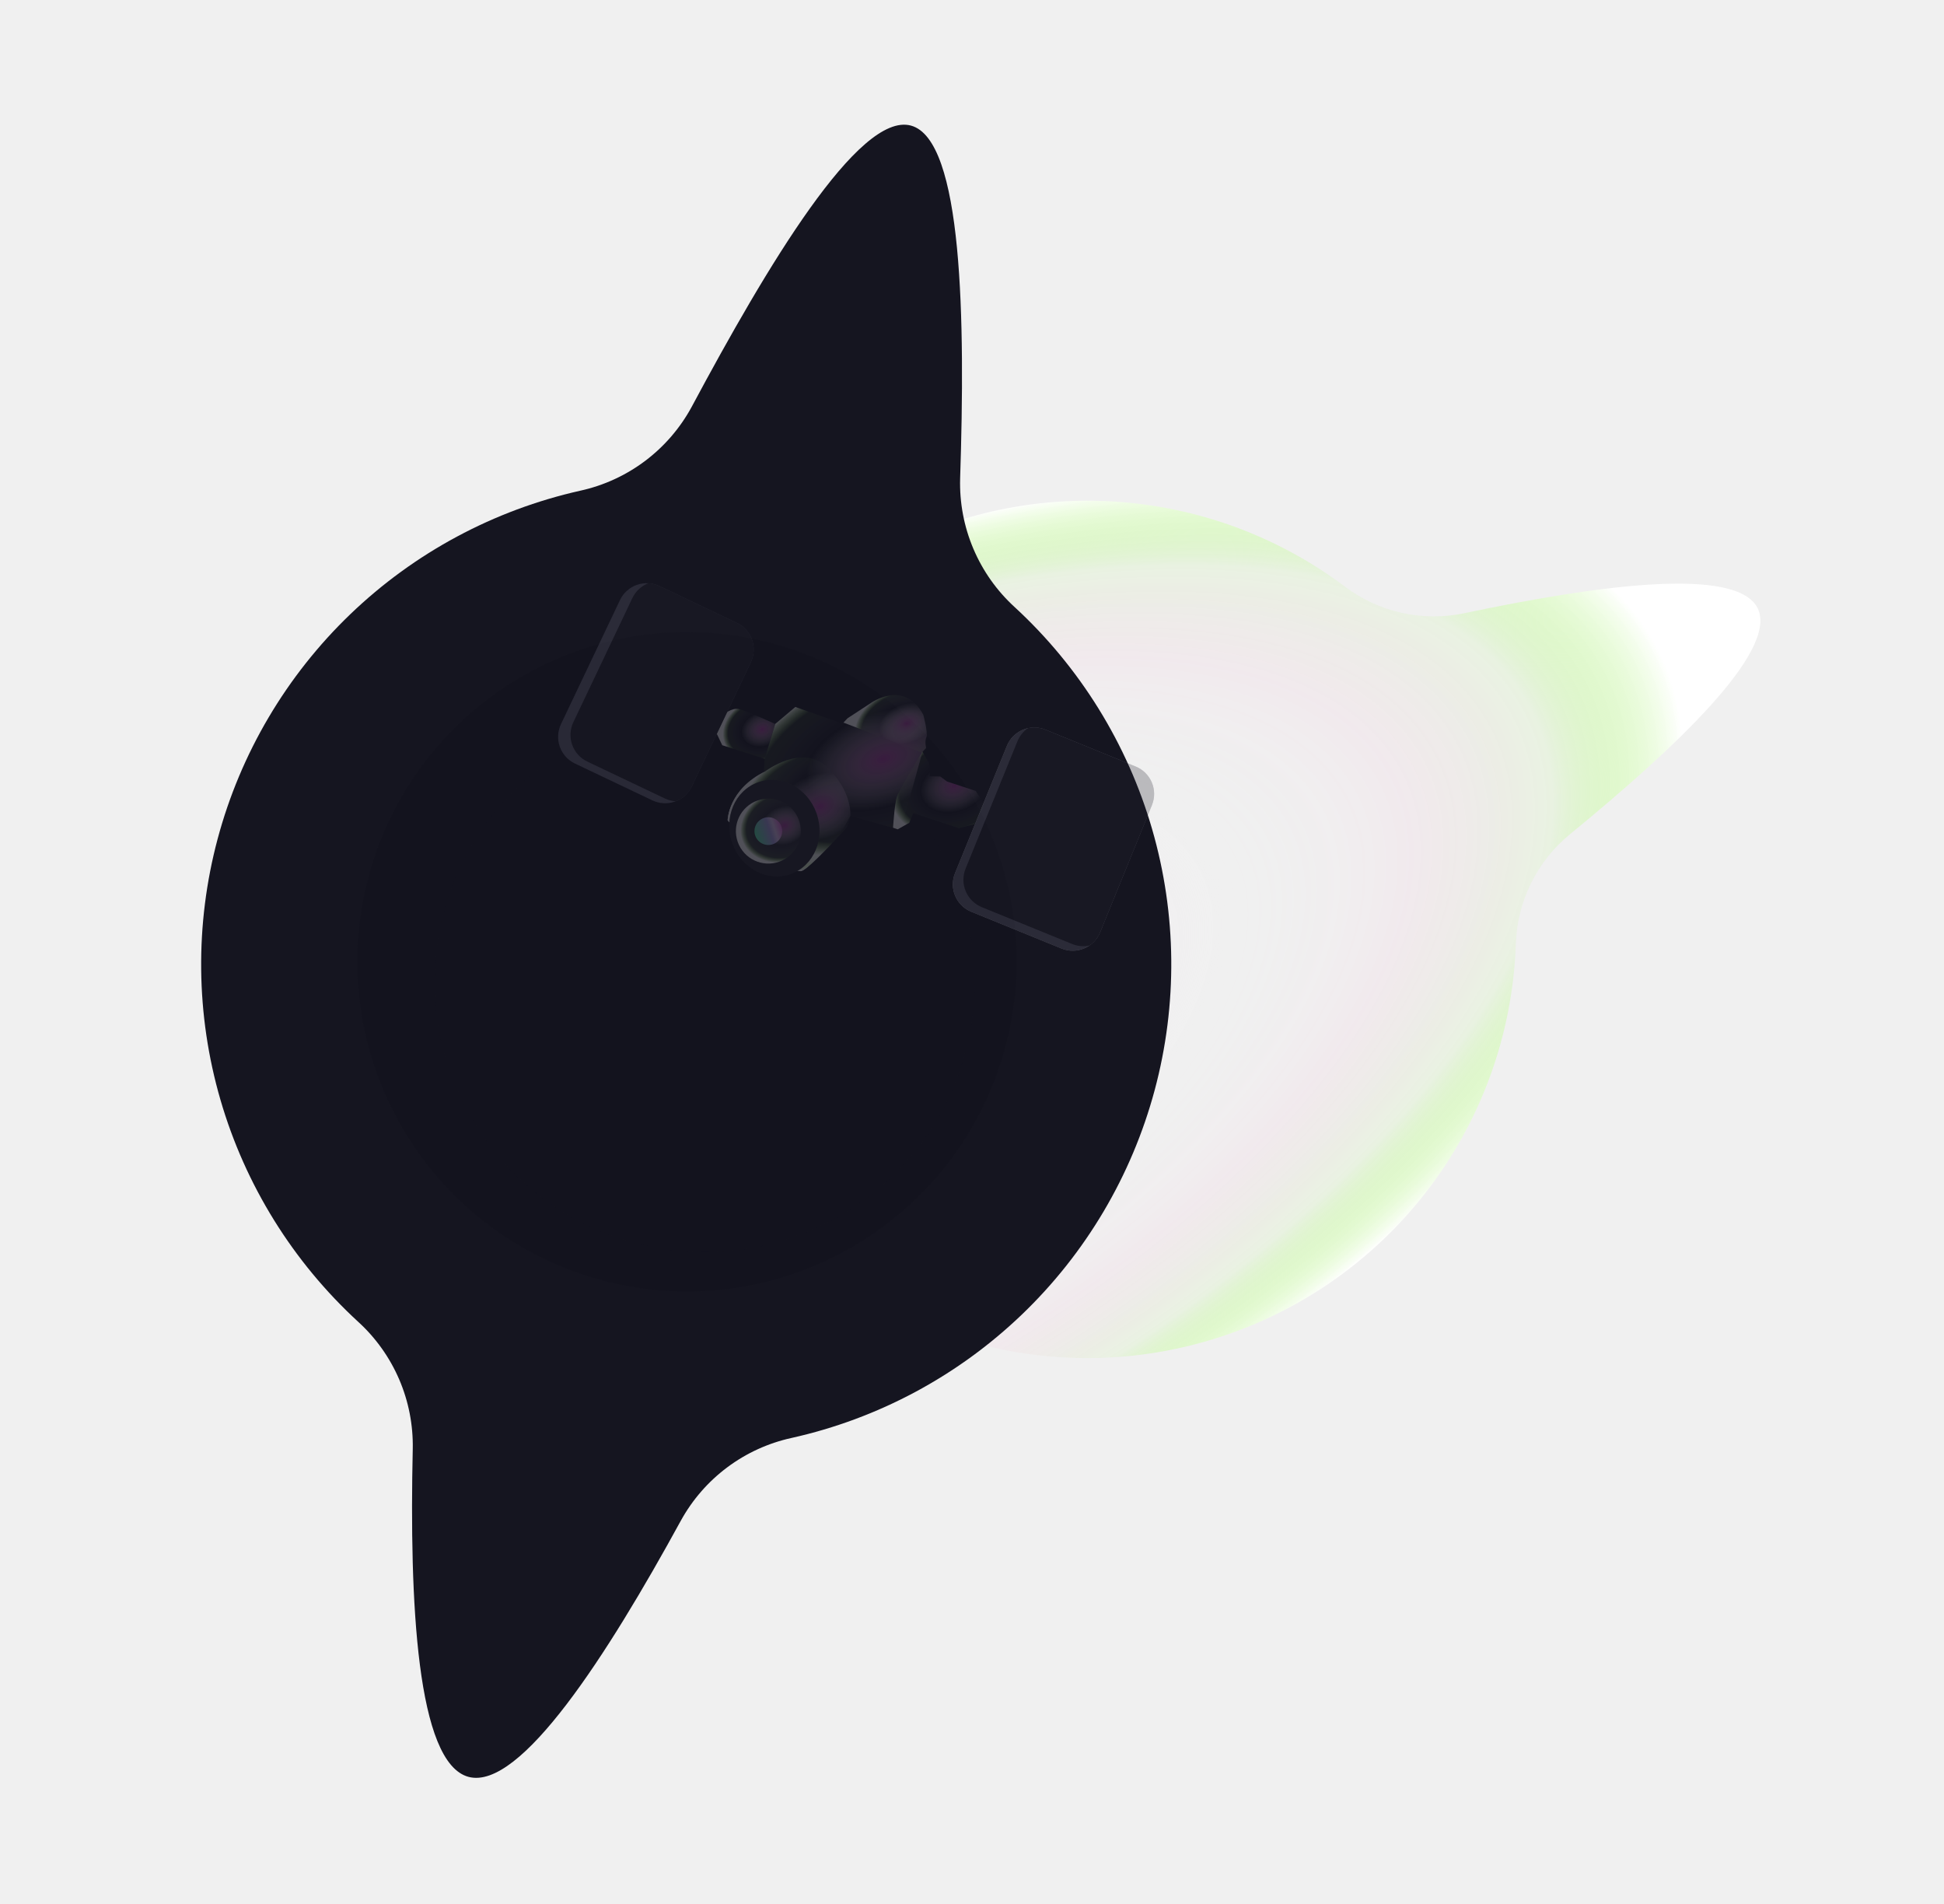
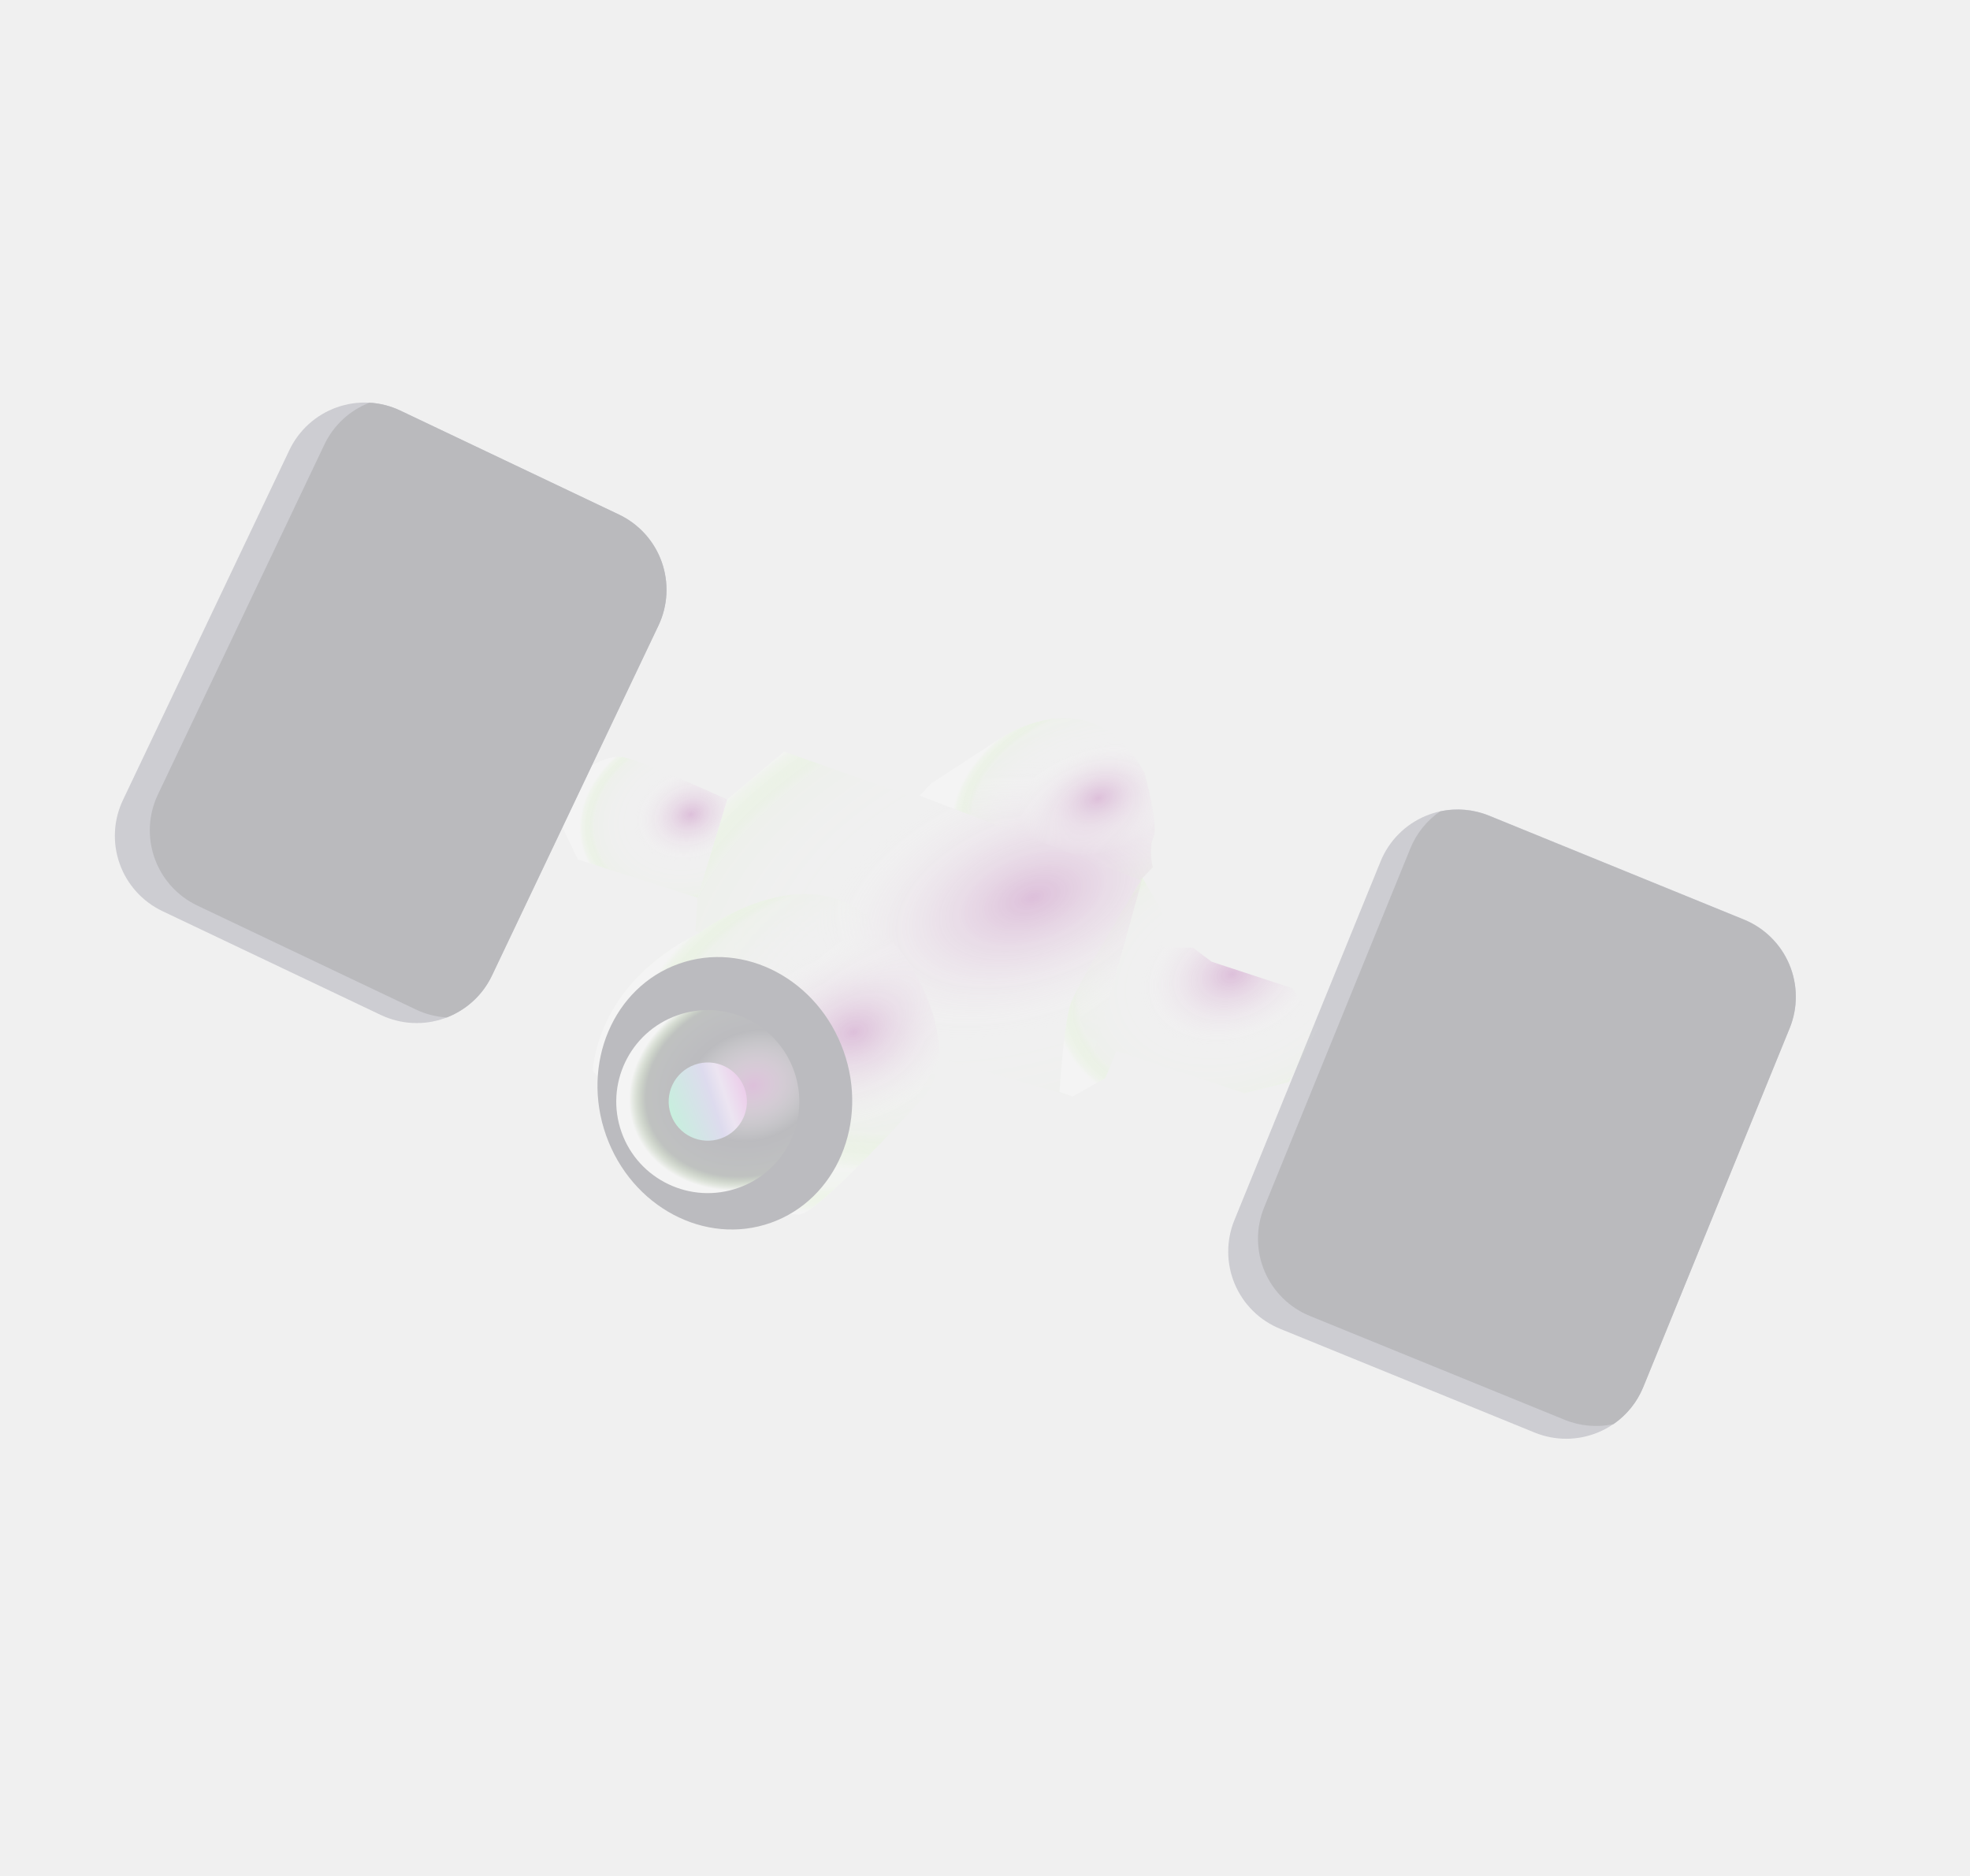
- <svg xmlns="http://www.w3.org/2000/svg" width="526" height="515" viewBox="0 0 526 515" fill="none">
-   <path d="M107.029 340.931C101.476 329.323 133.84 300.885 163.462 277.133C167.937 273.516 171.58 268.979 174.144 263.829C176.708 258.679 178.133 253.037 178.322 247.287C179.082 226.11 185.628 205.546 197.249 187.828C208.87 170.109 225.123 155.911 244.244 146.777C263.364 137.643 284.621 133.921 305.708 136.015C326.794 138.108 346.904 145.938 363.855 158.654C368.4 162.089 373.627 164.514 379.185 165.765C384.743 167.016 390.505 167.066 396.084 165.909C431.866 158.366 470.078 153.035 475.615 164.608C481.151 176.182 453.026 202.585 424.718 225.737C420.318 229.354 416.742 233.869 414.229 238.981C411.716 244.092 410.323 249.681 410.145 255.374C409.415 276.555 402.896 297.131 391.296 314.868C379.695 332.606 363.458 346.826 344.345 355.985C325.233 365.144 303.977 368.892 282.884 366.822C261.792 364.752 241.67 356.942 224.703 344.242C220.105 340.776 214.814 338.34 209.19 337.102C203.566 335.864 197.741 335.852 192.112 337.067C155.053 345.214 112.596 352.568 107.029 340.931Z" fill="url(#paint0_radial_3460_2019)" />
-   <path d="M234.977 76.832C223.609 73.786 203.467 107.654 187.079 138.271C184.578 142.901 181.109 146.937 176.909 150.106C172.708 153.275 167.874 155.503 162.736 156.637C143.823 160.871 126.432 170.205 112.45 183.626C98.467 197.047 88.428 214.041 83.422 232.764C78.415 251.487 78.634 271.224 84.052 289.832C89.471 308.44 99.883 325.208 114.159 338.317C118.01 341.827 121.067 346.12 123.124 350.908C125.181 355.696 126.192 360.868 126.088 366.078C125.306 399.515 126.921 434.766 138.255 437.803C149.589 440.84 168.613 411.125 184.681 381.79C187.196 377.228 190.656 373.255 194.83 370.138C199.004 367.021 203.796 364.832 208.885 363.717C227.807 359.508 245.214 350.196 259.216 336.792C273.219 323.387 283.281 306.403 288.311 287.682C293.341 268.962 293.146 249.222 287.748 230.604C282.349 211.987 271.953 195.205 257.689 182.079C253.801 178.526 250.724 174.177 248.667 169.328C246.611 164.479 245.623 159.244 245.772 153.98C246.882 119.293 246.374 79.885 234.977 76.832Z" fill="url(#paint1_radial_3460_2019)" />
-   <path d="M237.396 67.805C225.458 64.606 204.294 100.168 187.128 132.323C184.5 137.19 180.853 141.433 176.436 144.763C172.02 148.093 166.937 150.431 161.534 151.618C141.681 156.068 123.425 165.87 108.748 179.961C94.071 194.052 83.533 211.893 78.278 231.549C73.022 251.205 73.25 271.925 78.936 291.46C84.623 310.995 95.55 328.601 110.533 342.365C114.573 346.056 117.778 350.566 119.934 355.595C122.09 360.624 123.146 366.055 123.034 371.525C122.217 406.62 123.91 443.634 135.837 446.829C147.764 450.025 167.77 418.826 184.578 388.01C187.223 383.215 190.862 379.041 195.251 375.767C199.64 372.492 204.678 370.194 210.028 369.025C229.891 364.6 248.163 354.819 262.86 340.743C277.557 326.668 288.118 308.835 293.396 289.181C298.673 269.527 298.466 248.802 292.797 229.258C287.128 209.713 276.213 192.095 261.238 178.315C257.155 174.586 253.924 170.021 251.765 164.93C249.605 159.839 248.569 154.343 248.725 148.816C249.88 112.388 249.363 71.012 237.396 67.805Z" fill="#151520" />
-   <path d="M239.209 61.041C226.843 57.728 204.943 94.558 187.105 127.852C184.381 132.891 180.605 137.284 176.031 140.732C171.457 144.179 166.194 146.601 160.601 147.832C140.034 152.438 121.122 162.59 105.917 177.185C90.713 191.78 79.796 210.261 74.352 230.622C68.908 250.983 69.145 272.446 75.038 292.681C80.93 312.917 92.253 331.152 107.776 345.408C111.963 349.227 115.286 353.897 117.523 359.104C119.759 364.312 120.858 369.937 120.744 375.603C119.944 411.96 121.699 450.291 134.025 453.594C146.35 456.897 167.066 424.58 184.511 392.683C187.247 387.721 191.011 383.4 195.551 380.009C200.091 376.619 205.303 374.237 210.838 373.023C231.411 368.44 250.335 358.31 265.557 343.731C280.779 329.153 291.716 310.683 297.182 290.327C302.647 269.971 302.433 248.507 296.56 228.264C290.688 208.022 279.384 189.774 263.873 175.503C259.647 171.64 256.303 166.912 254.069 161.64C251.835 156.368 250.763 150.677 250.927 144.954C252.153 107.214 251.597 64.361 239.209 61.041Z" fill="#151520" />
-   <path d="M241.03 54.243C228.237 50.816 205.579 88.92 187.147 123.363C184.331 128.576 180.424 133.121 175.693 136.688C170.962 140.255 165.518 142.76 159.731 144.032C138.455 148.797 118.891 159.299 103.162 174.398C87.432 189.496 76.139 208.614 70.507 229.677C64.875 250.74 65.12 272.944 71.215 293.877C77.31 314.811 89.022 333.676 105.081 348.423C109.412 352.374 112.849 357.204 115.163 362.59C117.477 367.976 118.614 373.794 118.498 379.655C117.641 417.292 119.457 456.947 132.21 460.364C144.963 463.781 166.391 430.355 184.439 397.349C187.268 392.215 191.162 387.745 195.859 384.238C200.555 380.732 205.947 378.269 211.673 377.015C232.954 372.273 252.53 361.792 268.275 346.71C284.02 331.628 295.334 312.522 300.988 291.465C306.642 270.408 306.421 248.204 300.348 227.264C294.275 206.324 282.583 187.447 266.54 172.682C262.175 168.686 258.722 163.796 256.416 158.345C254.111 152.893 253.008 147.009 253.182 141.094C254.413 102.036 253.84 57.676 241.03 54.243Z" fill="#151520" />
-   <path d="M242.836 47.502C229.622 43.961 206.203 83.334 187.157 118.925C184.248 124.312 180.213 129.009 175.325 132.696C170.438 136.383 164.813 138.974 158.834 140.292C136.849 145.216 116.633 156.067 100.379 171.669C84.126 187.27 72.456 207.026 66.636 228.791C60.817 250.556 61.071 273.5 67.369 295.131C73.668 316.762 85.771 336.255 102.365 351.494C106.841 355.575 110.393 360.565 112.784 366.13C115.176 371.695 116.351 377.706 116.231 383.762C115.331 422.609 117.205 463.598 130.408 467.136C143.611 470.674 165.731 436.126 184.378 402.022C187.302 396.718 191.324 392.1 196.177 388.476C201.029 384.852 206.599 382.306 212.515 381.009C234.507 376.11 254.736 365.281 271.008 349.698C287.28 334.114 298.972 314.37 304.815 292.611C310.658 270.851 310.429 247.907 304.152 226.268C297.876 204.629 285.792 185.123 269.212 169.867C264.693 165.738 261.117 160.683 258.728 155.047C256.338 149.411 255.192 143.327 255.366 137.207C256.673 96.863 256.074 51.049 242.836 47.502Z" fill="#151520" />
-   <path d="M244.65 40.732C231.008 37.077 206.833 77.725 187.175 114.459C184.171 120.021 180.003 124.87 174.957 128.675C169.91 132.481 164.102 135.154 157.929 136.513C135.233 141.593 114.363 152.793 97.583 168.898C80.804 185.002 68.756 205.395 62.749 227.863C56.741 250.33 57.003 274.015 63.505 296.344C70.008 318.674 82.503 338.796 99.635 354.525C104.262 358.741 107.934 363.897 110.405 369.648C112.877 375.399 114.09 381.612 113.963 387.87C113.049 427.935 114.974 470.257 128.582 473.903C142.19 477.549 165.041 441.89 184.295 406.685C187.311 401.212 191.46 396.445 196.465 392.703C201.469 388.961 207.215 386.33 213.318 384.986C236.02 379.934 256.904 368.76 273.703 352.676C290.502 336.592 302.575 316.214 308.61 293.754C314.645 271.293 314.413 247.609 307.937 225.271C301.462 202.934 288.992 182.797 271.88 167.046C267.213 162.784 263.521 157.566 261.054 151.748C258.586 145.93 257.403 139.648 257.583 133.331C258.933 91.685 258.326 44.397 244.65 40.732Z" fill="#151520" />
-   <path d="M246.463 33.968C232.394 30.198 207.464 72.11 187.186 109.997C184.089 115.733 179.793 120.733 174.589 124.657C169.384 128.581 163.395 131.336 157.029 132.736C133.626 137.977 112.105 149.529 94.803 166.137C77.501 182.745 65.078 203.775 58.883 226.944C52.688 250.114 52.958 274.537 59.662 297.564C66.367 320.591 79.251 341.342 96.915 357.564C101.68 361.909 105.463 367.222 108.01 373.146C110.556 379.071 111.808 385.471 111.682 391.919C110.758 433.294 112.741 476.908 126.77 480.667C140.8 484.426 164.371 447.653 184.223 411.356C187.333 405.708 191.615 400.79 196.781 396.932C201.947 393.073 207.878 390.364 214.177 388.985C237.587 383.77 259.122 372.242 276.443 355.653C293.764 339.063 306.21 318.046 312.43 294.882C318.65 271.719 318.406 247.294 311.725 224.259C305.043 201.225 292.18 180.46 274.531 164.22C269.719 159.824 265.912 154.443 263.368 148.443C260.824 142.444 259.604 135.966 259.789 129.451C261.186 86.517 260.555 37.744 246.463 33.968Z" fill="#151520" />
-   <path opacity="0.8" d="M99.739 237.093C112.486 189.517 161.388 161.284 208.963 174.032C256.539 186.779 284.772 235.681 272.024 283.256C259.277 330.832 210.375 359.065 162.8 346.317C115.224 333.57 86.991 284.668 99.739 237.093Z" fill="#13131E" />
-   <path opacity="0.46" d="M120.114 246.754C109.673 285.722 132.798 325.776 171.766 336.217C210.734 346.659 250.788 323.534 261.23 284.566C271.671 245.598 248.546 205.543 209.578 195.102C170.61 184.66 130.556 207.786 120.114 246.754Z" fill="#13131E" />
+ <svg xmlns="http://www.w3.org/2000/svg" width="189" height="180" viewBox="0 0 189 180" fill="none">
  <g opacity="0.26">
-     <path d="M249.815 193.334C249.815 193.334 251.168 198.385 250.66 199.45C250.152 200.515 250.585 202.355 250.585 202.355L249.608 203.367L249.539 203.618L245.051 219.806L242.907 224.337L230.104 220.698C230.104 220.698 229.694 223.28 228.723 224.288C228.535 224.49 227.971 225.096 227.221 225.913C224.252 229.111 218.039 235.694 216.618 235.661C214.837 235.631 205.878 232.838 205.878 232.838L196.886 221.88C196.886 221.88 197.03 213.551 207.096 208.632L206.712 208.431L206.915 205.262L209.756 195.84L215.205 191.246L227.422 195.549L229.334 194.3L235.632 190.185C235.632 190.185 244.612 183.674 249.815 193.334Z" fill="url(#paint2_radial_3460_2019)" />
-     <path d="M230.104 220.698L227.205 225.919C224.236 229.116 218.022 235.7 216.602 235.667C214.82 235.637 205.862 232.843 205.862 232.843L196.886 221.88C196.886 221.88 197.03 213.551 207.096 208.632C207.096 208.632 217.113 200.973 223.911 207.63C230.71 214.287 230.104 220.698 230.104 220.698Z" fill="url(#paint3_radial_3460_2019)" />
-     <path d="M307.309 207.354L282.863 197.39C278.774 195.723 274.108 197.687 272.441 201.776L258.406 236.21C256.739 240.299 258.703 244.966 262.792 246.633L287.237 256.597C291.327 258.263 295.993 256.3 297.66 252.21L311.695 217.777C313.362 213.687 311.398 209.021 307.309 207.354Z" fill="white" />
-     <path d="M311.692 217.78L297.646 252.217C296.844 254.175 295.299 255.735 293.349 256.556C291.399 257.376 289.203 257.39 287.243 256.595L262.799 246.63C261.827 246.234 260.942 245.65 260.195 244.911C259.448 244.173 258.854 243.295 258.447 242.327C258.04 241.359 257.827 240.32 257.822 239.27C257.816 238.22 258.017 237.179 258.414 236.206L272.442 201.778C272.838 200.806 273.422 199.921 274.16 199.174C274.899 198.427 275.777 197.833 276.745 197.425C277.713 197.018 278.751 196.805 279.801 196.799C280.852 196.793 281.893 196.994 282.865 197.39L307.309 207.355C309.272 208.156 310.837 209.705 311.659 211.66C312.481 213.615 312.492 215.816 311.692 217.78Z" fill="#67677B" />
-     <path d="M311.692 217.78L297.646 252.217C297.062 253.655 296.071 254.891 294.794 255.773C293.224 256.113 291.588 255.969 290.101 255.361L265.657 245.397C264.685 245 263.8 244.416 263.053 243.678C262.306 242.939 261.712 242.061 261.305 241.093C260.898 240.125 260.685 239.086 260.68 238.036C260.674 236.986 260.875 235.945 261.272 234.973L275.294 200.544C275.878 199.106 276.869 197.87 278.146 196.988C279.716 196.648 281.353 196.791 282.84 197.4L307.283 207.364C309.249 208.161 310.818 209.706 311.644 211.659C312.471 213.612 312.488 215.814 311.692 217.78Z" fill="#1E1E29" />
-     <path d="M213.947 236.457C220.238 234.221 223.362 226.845 220.923 219.983C218.484 213.12 211.407 209.37 205.116 211.606C198.824 213.841 195.701 221.217 198.14 228.079C200.579 234.942 207.656 238.692 213.947 236.457Z" fill="#24242F" />
-     <path d="M210.834 233.102C215.403 231.478 217.79 226.458 216.167 221.889C214.543 217.32 209.523 214.932 204.954 216.556C200.385 218.18 197.997 223.2 199.621 227.769C201.244 232.338 206.265 234.726 210.834 233.102Z" fill="url(#paint4_radial_3460_2019)" />
-     <path d="M209.15 228.365C211.103 227.671 212.124 225.525 211.43 223.572C210.736 221.619 208.59 220.599 206.637 221.293C204.684 221.987 203.663 224.133 204.357 226.086C205.051 228.039 207.197 229.059 209.15 228.365Z" fill="url(#paint5_linear_3460_2019)" />
-     <path d="M195.795 193.277C195.795 193.277 198 191.386 199.922 191.811C201.843 192.235 209.756 195.84 209.756 195.84L206.909 205.262L195.423 201.596L193.715 198.012L193.847 194.645L195.795 193.277Z" fill="url(#paint6_radial_3460_2019)" />
-     <path d="M247.107 219.967L259.389 224.013L263.656 222.938L266.454 217.74L264.006 213.961L256.239 211.41L254.431 210.061L251.526 209.986L251.755 208.135L251.323 206.297L249.608 203.368C249.608 203.368 243.279 213.585 242.659 215.576C242.038 217.567 241.636 223.905 241.636 223.905L242.899 224.343L246.035 222.576L247.107 219.967Z" fill="url(#paint7_radial_3460_2019)" />
-     <path d="M249.815 193.334C249.815 193.334 251.168 198.385 250.66 199.45C250.152 200.515 250.585 202.355 250.585 202.355L249.608 203.367L249.539 203.618L228.222 195.473L229.338 194.296L235.636 190.181C235.636 190.181 244.612 183.674 249.815 193.334Z" fill="url(#paint8_radial_3460_2019)" />
-     <path d="M203.159 179.156L187.189 212.735C186.277 214.649 184.642 216.123 182.645 216.833C180.647 217.543 178.449 217.431 176.533 216.522L155.572 206.552C153.657 205.641 152.182 204.007 151.471 202.008C150.761 200.009 150.874 197.811 151.785 195.895L167.755 162.316C168.667 160.402 170.301 158.928 172.299 158.218C174.297 157.508 176.495 157.62 178.41 158.529L199.372 168.499C200.32 168.949 201.171 169.583 201.875 170.362C202.579 171.142 203.122 172.053 203.474 173.043C203.826 174.032 203.979 175.082 203.925 176.131C203.871 177.18 203.611 178.208 203.159 179.156Z" fill="#67677B" />
-     <path d="M203.159 179.156L187.189 212.735C186.313 214.581 184.762 216.02 182.856 216.755C181.826 216.696 180.817 216.437 179.886 215.991L158.924 206.021C157.976 205.571 157.125 204.937 156.422 204.158C155.718 203.378 155.175 202.468 154.823 201.478C154.472 200.489 154.318 199.44 154.372 198.391C154.426 197.342 154.686 196.315 155.138 195.366L171.109 161.789C171.984 159.943 173.535 158.504 175.441 157.77C176.472 157.828 177.481 158.088 178.412 158.534L199.373 168.503C200.321 168.954 201.171 169.587 201.875 170.367C202.578 171.146 203.121 172.056 203.473 173.046C203.824 174.035 203.977 175.084 203.924 176.132C203.87 177.18 203.61 178.208 203.159 179.156Z" fill="#1E1E29" />
+     <path d="M109.825 74.204C109.825 74.204 111.178 79.255 110.67 80.32C110.162 81.384 110.595 83.225 110.595 83.225L109.618 84.237L109.549 84.488L105.061 100.676L102.917 105.207L90.115 101.567C90.115 101.567 89.704 104.149 88.733 105.157C88.545 105.359 87.981 105.966 87.231 106.783C84.262 109.98 78.049 116.564 76.628 116.531C74.847 116.501 65.888 113.707 65.888 113.707L56.896 102.75C56.896 102.75 57.04 94.421 67.106 89.502L66.722 89.3L66.924 86.132L69.766 76.709L75.216 72.116L87.432 76.419L89.344 75.17L95.642 71.055C95.642 71.055 104.622 64.544 109.825 74.204Z" fill="url(#paint0_radial_3382_4738)" />
+     <path d="M90.115 101.567L87.215 106.789C84.246 109.986 78.033 116.57 76.612 116.536C74.831 116.506 65.872 113.713 65.872 113.713L56.896 102.75C56.896 102.75 57.04 94.421 67.106 89.502C67.106 89.502 77.123 81.843 83.921 88.5C90.72 95.157 90.115 101.567 90.115 101.567Z" fill="url(#paint1_radial_3382_4738)" />
+     <path d="M167.319 88.224L142.874 78.26C138.785 76.593 134.118 78.557 132.452 82.646L118.416 117.08C116.75 121.169 118.713 125.835 122.803 127.502L147.248 137.466C151.337 139.133 156.004 137.169 157.671 133.08L171.706 98.646C173.373 94.557 171.409 89.891 167.319 88.224Z" fill="white" />
+     <path d="M171.702 98.649L157.656 133.086C156.855 135.044 155.309 136.605 153.359 137.425C151.409 138.246 149.213 138.26 147.253 137.465L122.81 127.5C121.837 127.104 120.952 126.52 120.205 125.781C119.459 125.043 118.865 124.165 118.458 123.197C118.05 122.229 117.838 121.19 117.832 120.14C117.826 119.09 118.027 118.049 118.424 117.076L132.452 82.648C132.848 81.676 133.432 80.791 134.171 80.044C134.909 79.297 135.787 78.703 136.755 78.295C137.723 77.888 138.762 77.675 139.812 77.669C140.862 77.663 141.903 77.864 142.875 78.26L167.319 88.225C169.282 89.026 170.847 90.575 171.669 92.529C172.491 94.484 172.503 96.686 171.702 98.649V98.649Z" fill="#67677B" />
+     <path d="M171.702 98.649L157.656 133.086C157.073 134.524 156.081 135.761 154.804 136.642C153.234 136.982 151.598 136.839 150.111 136.23L125.667 126.266C124.695 125.87 123.81 125.286 123.063 124.547C122.317 123.809 121.723 122.93 121.316 121.963C120.908 120.995 120.696 119.956 120.69 118.906C120.684 117.856 120.885 116.815 121.282 115.842L135.305 81.413C135.888 79.975 136.879 78.739 138.157 77.857C139.727 77.517 141.363 77.661 142.85 78.269L167.293 88.234C169.259 89.03 170.828 90.575 171.655 92.528C172.481 94.482 172.499 96.683 171.702 98.649Z" fill="#1E1E2C" />
+     <path d="M73.957 117.326C80.249 115.091 83.372 107.715 80.933 100.853C78.494 93.99 71.417 90.24 65.126 92.475C58.834 94.711 55.711 102.087 58.15 108.949C60.589 115.812 67.666 119.562 73.957 117.326Z" fill="#242431" />
+     <path d="M70.844 113.972C75.413 112.348 77.801 107.328 76.177 102.759C74.553 98.19 69.533 95.802 64.964 97.426C60.395 99.049 58.008 104.07 59.631 108.639C61.255 113.208 66.275 115.595 70.844 113.972Z" fill="url(#paint2_radial_3382_4738)" />
+     <path d="M69.161 109.235C71.114 108.541 72.135 106.395 71.441 104.442C70.747 102.489 68.601 101.468 66.648 102.162C64.695 102.857 63.674 105.002 64.368 106.955C65.062 108.908 67.208 109.929 69.161 109.235Z" fill="url(#paint3_linear_3382_4738)" />
+     <path d="M55.805 74.147C55.805 74.147 58.011 72.256 59.932 72.68C61.854 73.105 69.766 76.71 69.766 76.71L66.92 86.132L55.434 82.466L53.726 78.882L53.858 75.515L55.805 74.147Z" fill="url(#paint4_radial_3382_4738)" />
+     <path d="M107.117 100.837L119.399 104.882L123.666 103.808L126.464 98.61L124.016 94.831L116.249 92.28L114.441 90.931L111.536 90.856L111.765 89.004L111.333 87.166L109.618 84.237C109.618 84.237 103.29 94.455 102.669 96.446C102.048 98.437 101.646 104.775 101.646 104.775L102.909 105.213L106.045 103.446L107.117 100.837Z" fill="url(#paint5_radial_3382_4738)" />
+     <path d="M109.825 74.204C109.825 74.204 111.178 79.255 110.67 80.32C110.162 81.384 110.595 83.224 110.595 83.224L109.619 84.237L109.549 84.488L88.232 76.342L89.348 75.166L95.646 71.051C95.646 71.051 104.622 64.543 109.825 74.204Z" fill="url(#paint6_radial_3382_4738)" />
+     <path d="M63.169 60.026L47.199 93.605C46.287 95.519 44.653 96.993 42.655 97.703C40.657 98.413 38.459 98.301 36.544 97.391L15.582 87.422C13.667 86.511 12.192 84.876 11.482 82.878C10.771 80.879 10.884 78.68 11.795 76.765L27.765 43.185C28.677 41.271 30.311 39.797 32.309 39.087C34.307 38.377 36.505 38.489 38.42 39.399L59.382 49.368C60.331 49.819 61.181 50.452 61.885 51.232C62.589 52.012 63.133 52.922 63.484 53.912C63.836 54.902 63.989 55.951 63.935 57C63.881 58.049 63.621 59.077 63.169 60.026V60.026Z" fill="#67677B" />
+     <path d="M63.17 60.026L47.199 93.605C46.324 95.451 44.773 96.89 42.867 97.625C41.836 97.566 40.827 97.306 39.896 96.861L18.935 86.891C17.986 86.44 17.136 85.807 16.432 85.028C15.729 84.248 15.185 83.338 14.834 82.348C14.482 81.359 14.329 80.31 14.383 79.261C14.437 78.212 14.697 77.184 15.148 76.236L31.12 42.659C31.994 40.813 33.546 39.374 35.452 38.639C36.483 38.698 37.492 38.958 38.422 39.404L59.384 49.373C60.332 49.824 61.182 50.457 61.885 51.236C62.589 52.016 63.132 52.926 63.483 53.915C63.835 54.905 63.988 55.953 63.934 57.002C63.88 58.05 63.621 59.078 63.17 60.026V60.026Z" fill="#1E1E2C" />
  </g>
  <defs>
-     <radialGradient id="paint0_radial_3460_2019" cx="0" cy="0" r="1" gradientUnits="userSpaceOnUse" gradientTransform="translate(194.46 299.033) rotate(-25.5653) scale(282.183 129.599)">
-       <stop stop-color="#A6349B" />
-       <stop offset="0.531" stop-color="white" stop-opacity="0" />
-       <stop offset="0.717" stop-color="#FF85BF" stop-opacity="0.061" />
-       <stop offset="0.865" stop-color="#AAFF67" stop-opacity="0.11" />
-       <stop offset="1" stop-color="white" />
-     </radialGradient>
-     <radialGradient id="paint1_radial_3460_2019" cx="0" cy="0" r="1" gradientUnits="userSpaceOnUse" gradientTransform="translate(211.968 162.469) rotate(105) scale(258.091 118.534)">
+     <radialGradient id="paint0_radial_3382_4738" cx="0" cy="0" r="1" gradientUnits="userSpaceOnUse" gradientTransform="translate(99.0965 86.1289) rotate(160.436) scale(41.0457 23.6745)">
      <stop stop-color="#A6349B" />
      <stop offset="0.531" stop-color="white" stop-opacity="0" />
      <stop offset="0.865" stop-color="#AAFF67" stop-opacity="0.11" />
      <stop offset="1" stop-color="white" />
    </radialGradient>
-     <radialGradient id="paint2_radial_3460_2019" cx="0" cy="0" r="1" gradientUnits="userSpaceOnUse" gradientTransform="translate(239.086 205.259) rotate(160.436) scale(41.0457 23.6745)">
+     <radialGradient id="paint1_radial_3382_4738" cx="0" cy="0" r="1" gradientUnits="userSpaceOnUse" gradientTransform="translate(81.9284 99.0146) rotate(160.436) scale(22.4905 16.5238)">
      <stop stop-color="#A6349B" />
      <stop offset="0.531" stop-color="white" stop-opacity="0" />
      <stop offset="0.865" stop-color="#AAFF67" stop-opacity="0.11" />
      <stop offset="1" stop-color="white" />
    </radialGradient>
-     <radialGradient id="paint3_radial_3460_2019" cx="0" cy="0" r="1" gradientUnits="userSpaceOnUse" gradientTransform="translate(221.918 218.145) rotate(160.436) scale(22.4905 16.5238)">
+     <radialGradient id="paint2_radial_3382_4738" cx="0" cy="0" r="1" gradientUnits="userSpaceOnUse" gradientTransform="translate(72.2535 104.161) rotate(160.436) scale(12.1271 9.81229)">
      <stop stop-color="#A6349B" />
      <stop offset="0.531" stop-color="white" stop-opacity="0" />
      <stop offset="0.865" stop-color="#AAFF67" stop-opacity="0.11" />
      <stop offset="1" stop-color="white" />
    </radialGradient>
-     <radialGradient id="paint4_radial_3460_2019" cx="0" cy="0" r="1" gradientUnits="userSpaceOnUse" gradientTransform="translate(212.243 223.291) rotate(160.436) scale(12.1271 9.81229)">
+     <linearGradient id="paint3_linear_3382_4738" x1="63.948" y1="107.105" x2="72.418" y2="104.318" gradientUnits="userSpaceOnUse">
+       <stop stop-color="#4BF2A2" />
+       <stop offset="0.523" stop-color="#A89FE7" />
+       <stop offset="0.669" stop-color="#E1C4F4" />
+       <stop offset="1" stop-color="#DD40CD" />
+     </linearGradient>
+     <radialGradient id="paint4_radial_3382_4738" cx="0" cy="0" r="1" gradientUnits="userSpaceOnUse" gradientTransform="translate(66.2888 78.1494) rotate(160.436) scale(10.9411 8.64918)">
      <stop stop-color="#A6349B" />
      <stop offset="0.531" stop-color="white" stop-opacity="0" />
      <stop offset="0.865" stop-color="#AAFF67" stop-opacity="0.11" />
      <stop offset="1" stop-color="white" />
    </radialGradient>
-     <linearGradient id="paint5_linear_3460_2019" x1="203.937" y1="226.235" x2="212.408" y2="223.448" gradientUnits="userSpaceOnUse">
-       <stop stop-color="#4BF2A2" />
-       <stop offset="0.523" stop-color="#A89FE7" />
-       <stop offset="0.669" stop-color="#E1C4F4" />
-       <stop offset="1" stop-color="#DD40CD" />
-     </linearGradient>
-     <radialGradient id="paint6_radial_3460_2019" cx="0" cy="0" r="1" gradientUnits="userSpaceOnUse" gradientTransform="translate(206.278 197.28) rotate(160.436) scale(10.9411 8.64918)">
+     <radialGradient id="paint5_radial_3382_4738" cx="0" cy="0" r="1" gradientUnits="userSpaceOnUse" gradientTransform="translate(118.228 93.469) rotate(160.436) scale(17.5765 12.9334)">
      <stop stop-color="#A6349B" />
      <stop offset="0.531" stop-color="white" stop-opacity="0" />
      <stop offset="0.865" stop-color="#AAFF67" stop-opacity="0.11" />
      <stop offset="1" stop-color="white" />
    </radialGradient>
-     <radialGradient id="paint7_radial_3460_2019" cx="0" cy="0" r="1" gradientUnits="userSpaceOnUse" gradientTransform="translate(258.218 212.599) rotate(160.436) scale(17.5765 12.9334)">
-       <stop stop-color="#A6349B" />
-       <stop offset="0.531" stop-color="white" stop-opacity="0" />
-       <stop offset="0.865" stop-color="#AAFF67" stop-opacity="0.11" />
-       <stop offset="1" stop-color="white" />
-     </radialGradient>
-     <radialGradient id="paint8_radial_3460_2019" cx="0" cy="0" r="1" gradientUnits="userSpaceOnUse" gradientTransform="translate(245.353 195.703) rotate(160.436) scale(14.5464 9.91033)">
+     <radialGradient id="paint6_radial_3382_4738" cx="0" cy="0" r="1" gradientUnits="userSpaceOnUse" gradientTransform="translate(105.363 76.5725) rotate(160.436) scale(14.5464 9.91033)">
      <stop stop-color="#A6349B" />
      <stop offset="0.531" stop-color="white" stop-opacity="0" />
      <stop offset="0.865" stop-color="#AAFF67" stop-opacity="0.11" />
      <stop offset="1" stop-color="white" />
    </radialGradient>
  </defs>
</svg>
